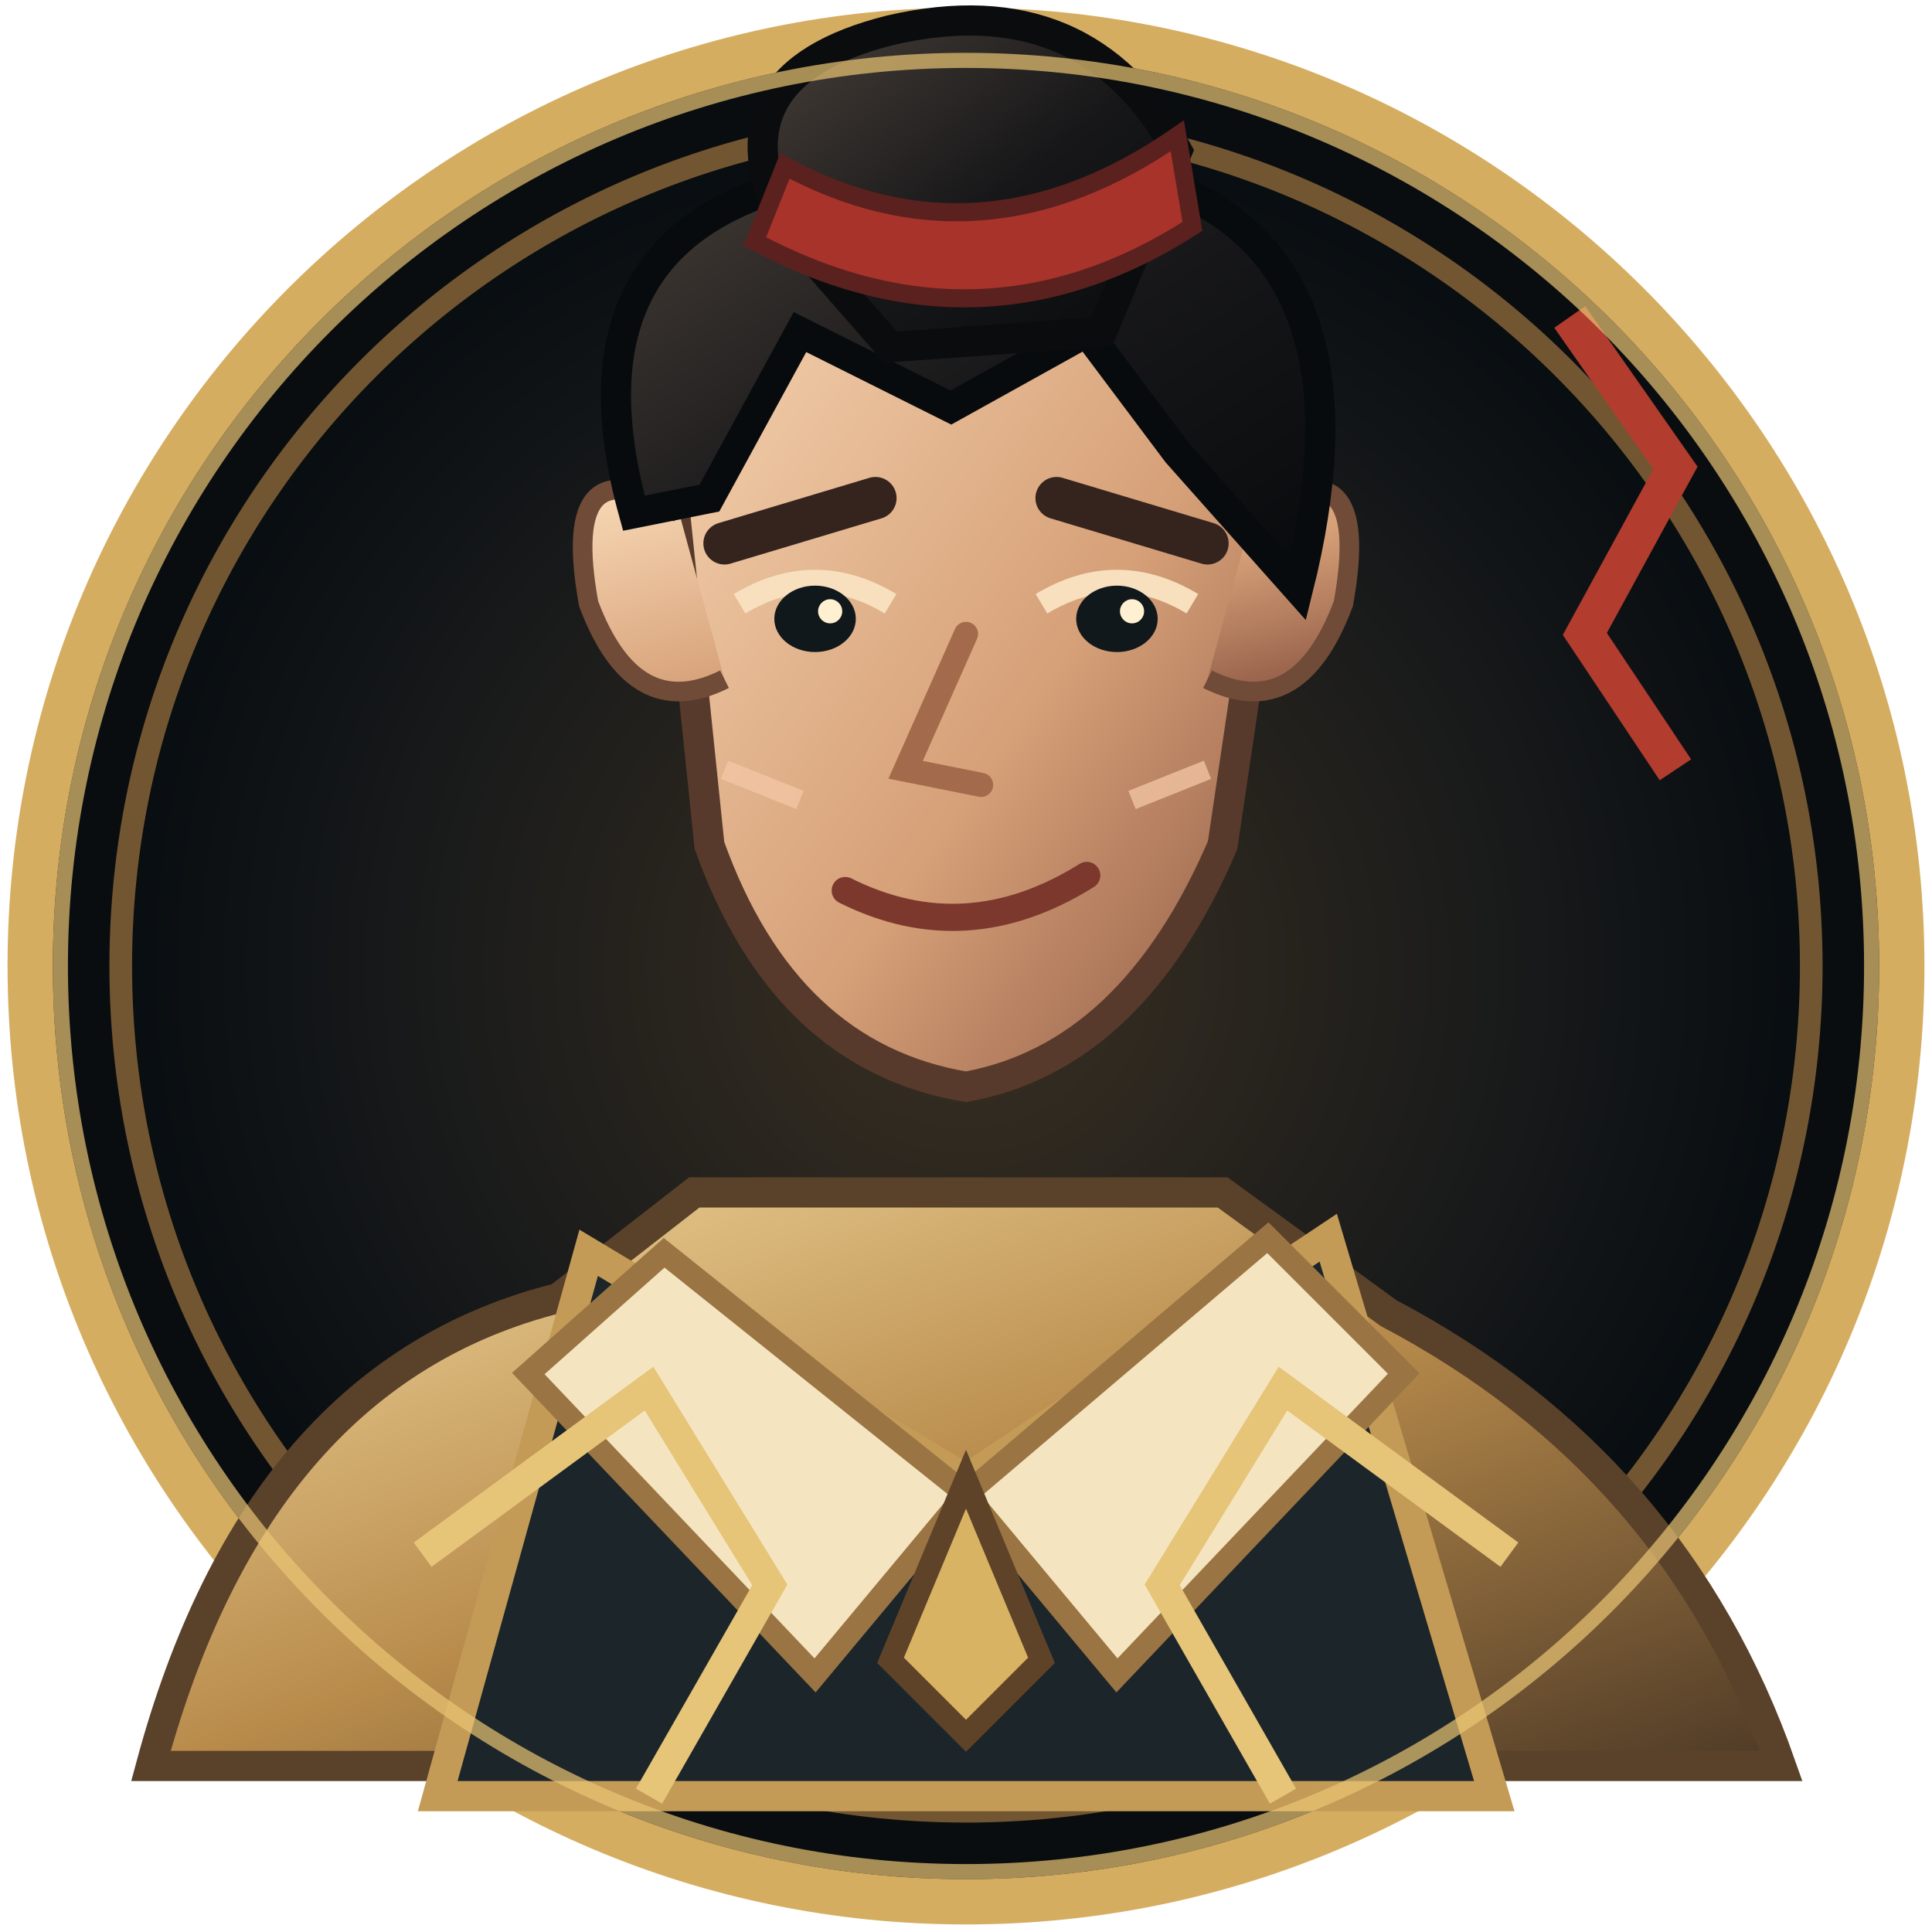
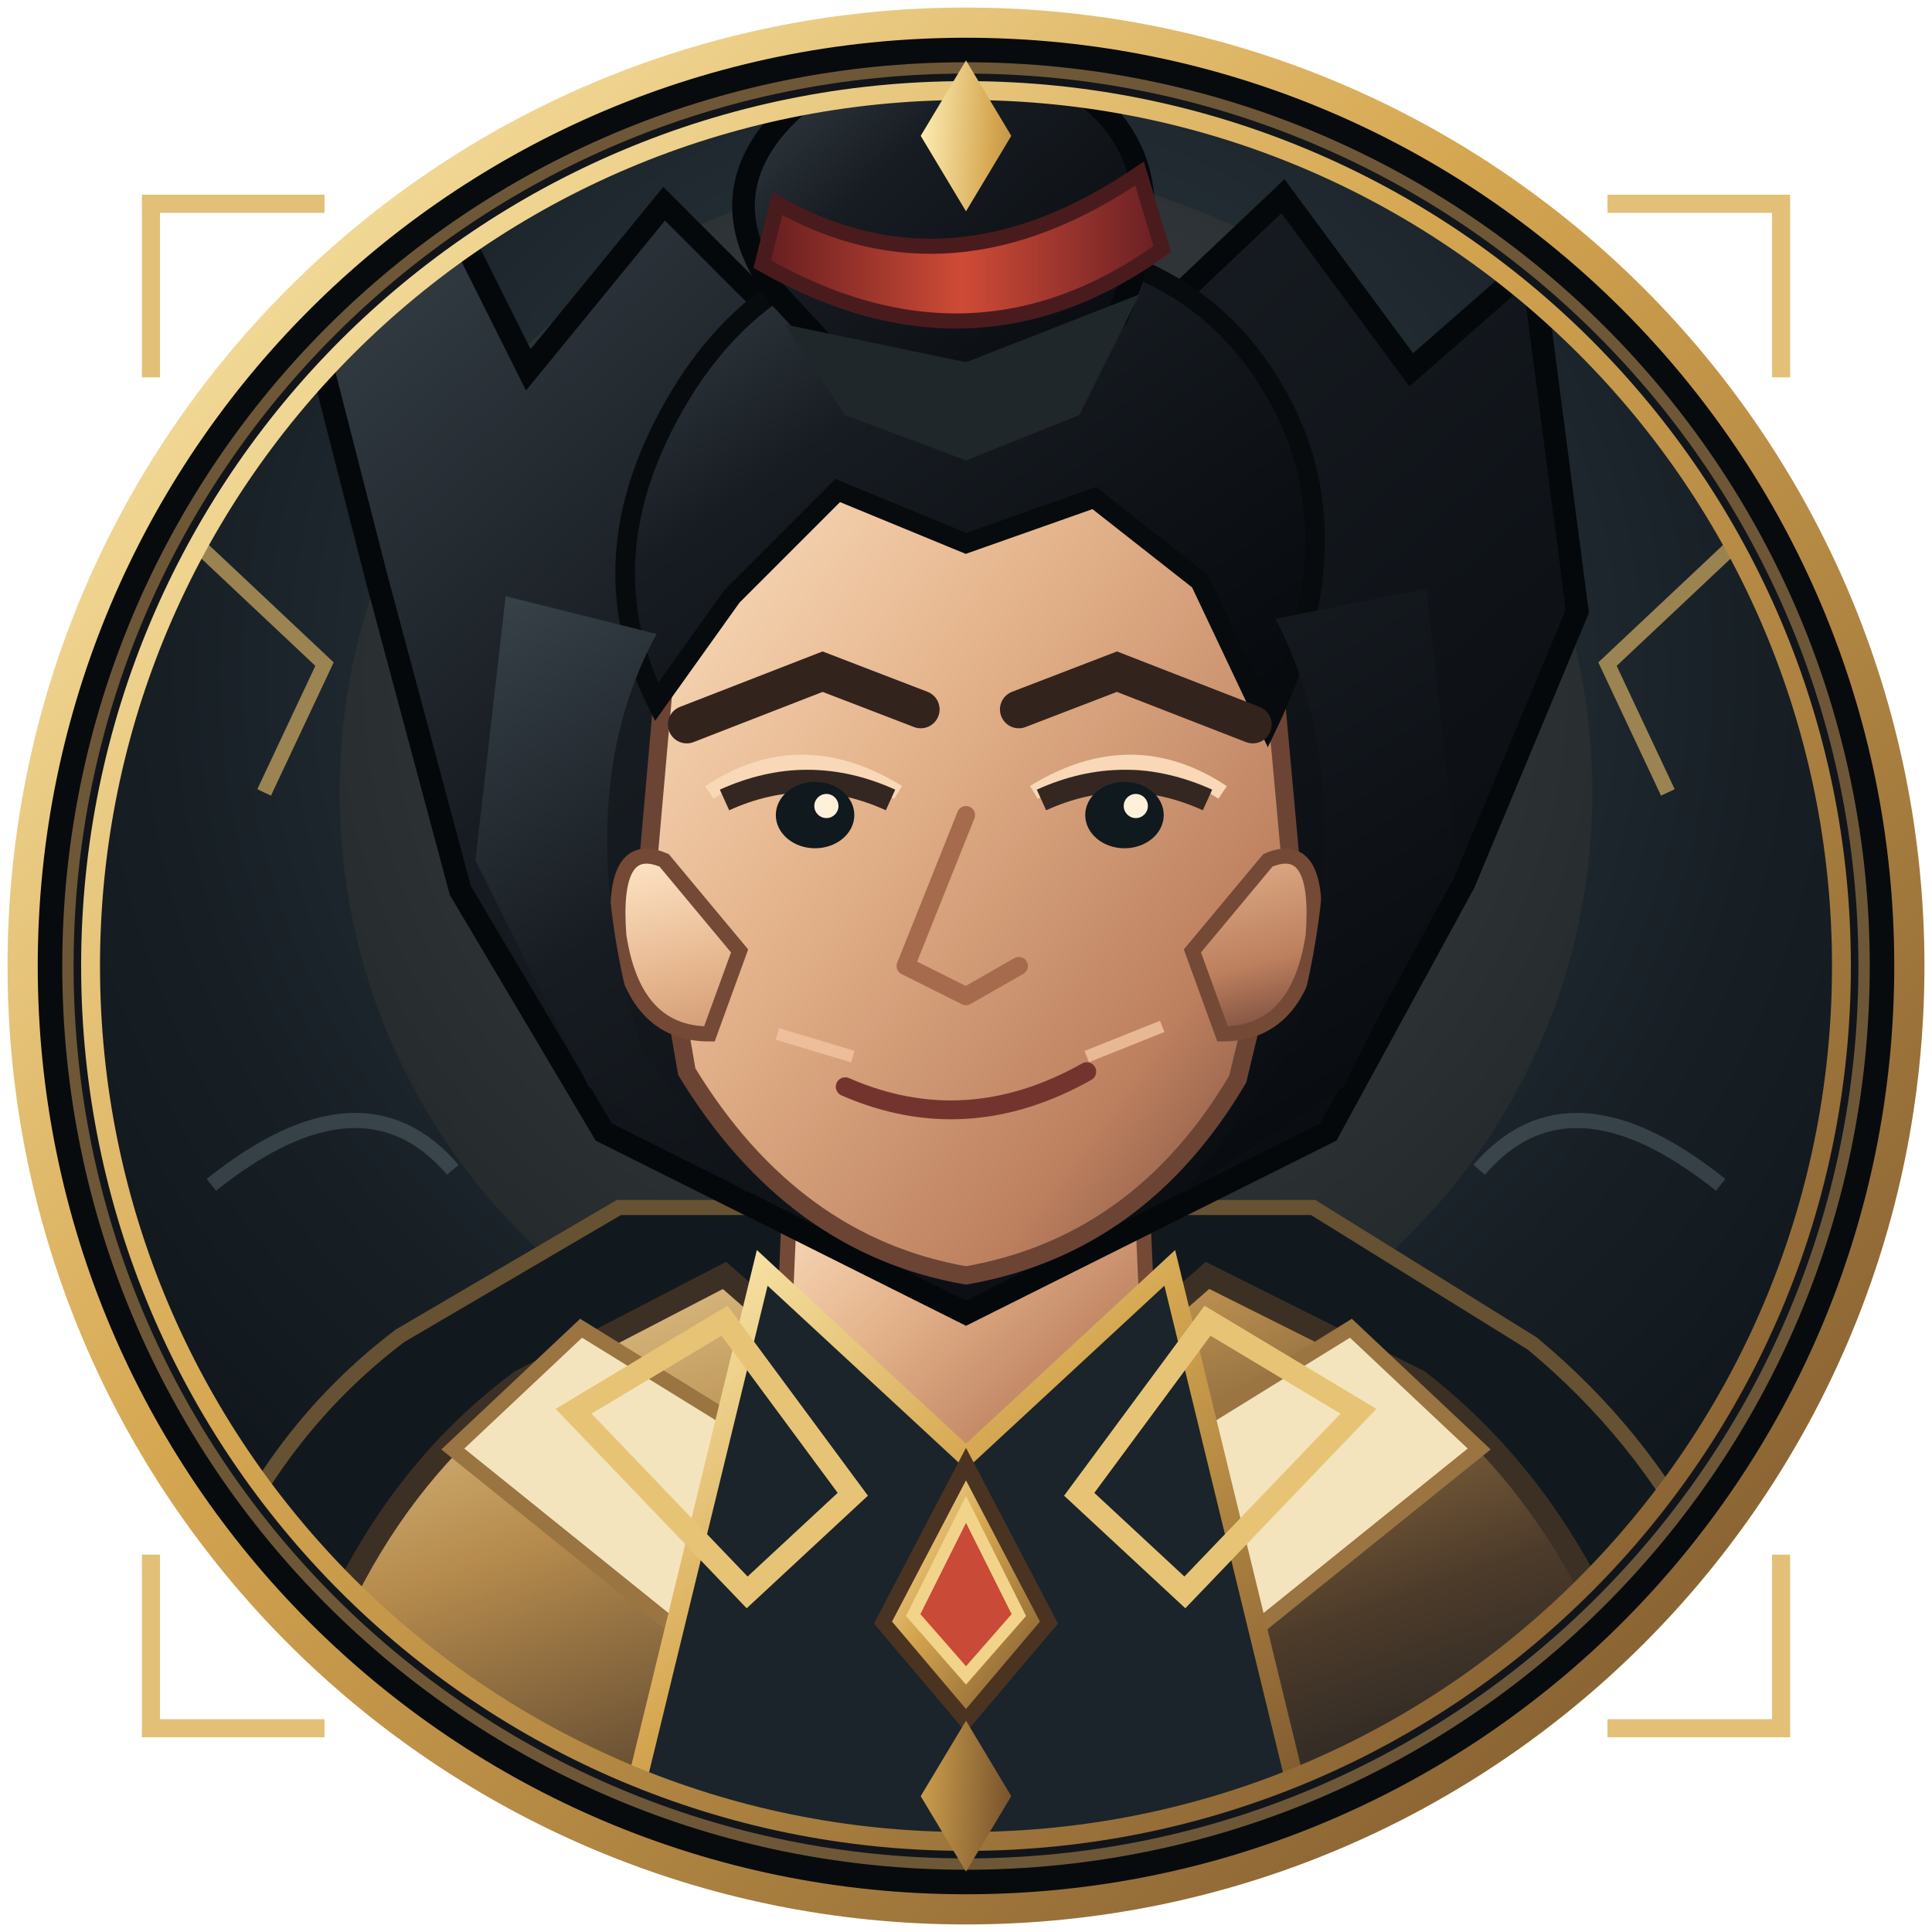
- <svg xmlns="http://www.w3.org/2000/svg" width="128" height="128" viewBox="0 0 128 128">
+ <svg xmlns="http://www.w3.org/2000/svg" width="256" height="256" viewBox="0 0 256 256">
  <defs>
-     <radialGradient id="bg">
-       <stop stop-color="#3a3022" />
-       <stop offset=".68" stop-color="#17191a" />
-       <stop offset="1" stop-color="#080d11" />
+     <clipPath id="portraitClip">
+       <circle cx="128" cy="128" r="116" />
+     </clipPath>
+     <radialGradient id="night" cx="50%" cy="35%" r="75%">
+       <stop stop-color="#35424a" />
+       <stop offset=".55" stop-color="#171f25" />
+       <stop offset="1" stop-color="#070b10" />
    </radialGradient>
+     <linearGradient id="gold" x1="0" y1="0" x2="1" y2="1">
+       <stop stop-color="#fff0b7" />
+       <stop offset=".42" stop-color="#d5a650" />
+       <stop offset="1" stop-color="#74502b" />
+     </linearGradient>
    <linearGradient id="skin" x1="0" y1="0" x2="1" y2="1">
-       <stop stop-color="#f8d9b6" />
-       <stop offset=".58" stop-color="#d6a078" />
-       <stop offset="1" stop-color="#8b5542" />
+       <stop stop-color="#ffe6c7" />
+       <stop offset=".38" stop-color="#e5b58d" />
+       <stop offset=".76" stop-color="#bd805f" />
+       <stop offset="1" stop-color="#704538" />
    </linearGradient>
    <linearGradient id="hair" x1="0" y1="0" x2="1" y2="1">
-       <stop stop-color="#494039" />
-       <stop offset=".55" stop-color="#171719" />
-       <stop offset="1" stop-color="#070a0c" />
+       <stop stop-color="#39434a" />
+       <stop offset=".35" stop-color="#171c22" />
+       <stop offset="1" stop-color="#05080c" />
    </linearGradient>
-     <linearGradient id="robe" x1="0" y1="0" x2="1" y2="1">
-       <stop stop-color="#f3d9a0" />
-       <stop offset=".5" stop-color="#b88b4b" />
-       <stop offset="1" stop-color="#4d3926" />
+     <linearGradient id="robe" x1="0" y1="0" x2=".85" y2="1">
+       <stop stop-color="#f0d9a1" />
+       <stop offset=".36" stop-color="#b68b4d" />
+       <stop offset=".72" stop-color="#4d3b2a" />
+       <stop offset="1" stop-color="#151c21" />
+     </linearGradient>
+     <linearGradient id="sash" x1="0" y1="0" x2="1" y2="0">
+       <stop stop-color="#641d20" />
+       <stop offset=".5" stop-color="#cf4b36" />
+       <stop offset="1" stop-color="#681f24" />
    </linearGradient>
  </defs>
-   <circle cx="64" cy="64" r="62" fill="#0a0d10" stroke="#d5ad61" stroke-width="3" />
-   <circle cx="64" cy="64" r="56" fill="url(#bg)" stroke="#725632" stroke-width="1.5" />
-   <path d="M10 117Q17 91 37 86L46 79H81L92 87Q111 97 118 117Z" fill="url(#robe)" stroke="#5a412a" stroke-width="2" />
-   <path d="M39 83L64 98L88 82L99 119H29Z" fill="#1c2529" stroke="#c39b56" stroke-width="2" />
-   <path d="M44 83L64 99L54 111L35 91Z M84 82L64 99L74 111L93 91Z" fill="#f4e4bf" stroke="#9a7442" stroke-width="1.5" />
-   <path d="M44 27Q48 13 64 13Q82 13 85 29L81 56Q75 70 64 72Q52 70 47 56Z" fill="url(#skin)" stroke="#583a2c" stroke-width="2" />
-   <path d="M45 34Q37 29 39 40Q42 48 48 45M83 34Q91 29 89 40Q86 48 80 45" fill="url(#skin)" stroke="#704b38" stroke-width="1.3" />
-   <path d="M42 34Q37 16 53 12Q66 4 79 13Q91 19 86 39L78 30L72 22L63 27L53 22L47 33Z" fill="url(#hair)" stroke="#080b0d" stroke-width="2" />
-   <path d="M52 15Q47 5 59 2Q72-1 78 10L73 22L59 23Z" fill="url(#hair)" stroke="#0a0c0e" stroke-width="2" />
-   <path d="M52 11Q65 18 78 9L79 15Q65 24 50 16Z" fill="#a8332b" stroke="#5b211e" stroke-width="1.2" />
-   <path d="M48 36L58 33M70 33L80 36" fill="none" stroke="#35231d" stroke-width="2.8" stroke-linecap="round" />
-   <path d="M49 40Q54 37 59 40M69 40Q74 37 79 40" fill="none" stroke="#f8e0bf" stroke-width="1.5" />
-   <ellipse cx="54" cy="41" rx="2.7" ry="2.2" fill="#11181b" />
-   <ellipse cx="74" cy="41" rx="2.7" ry="2.2" fill="#11181b" />
-   <circle cx="55" cy="40.5" r=".8" fill="#fff0d2" />
-   <circle cx="75" cy="40.5" r=".8" fill="#fff0d2" />
-   <path d="M64 42L60 51L65 52" fill="none" stroke="#a36a4b" stroke-width="1.6" stroke-linecap="round" />
-   <path d="M56 59Q64 63 72 58" fill="none" stroke="#7c382d" stroke-width="1.8" stroke-linecap="round" />
-   <path d="M48 51L53 53M75 53L80 51" stroke="#f4c7a5" stroke-width="1.3" opacity=".75" />
-   <path d="M28 103L43 92L51 105L43 119M100 103L85 92L77 105L85 119" fill="none" stroke="#e6c478" stroke-width="2" />
-   <path d="M64 98L59 110L64 115L69 110Z" fill="#d8b363" stroke="#5e4328" stroke-width="1.5" />
-   <path d="M104 21L111 31L105 42L111 51" fill="none" stroke="#b23c2e" stroke-width="2.5" />
-   <circle cx="64" cy="64" r="60" fill="none" stroke="#e9c574" stroke-width="1" opacity=".7" />
+   <circle cx="128" cy="128" r="125" fill="#080b0e" stroke="url(#gold)" stroke-width="4" />
+   <circle cx="128" cy="128" r="119" fill="#111519" stroke="#6e5737" stroke-width="1.5" />
+   <g clip-path="url(#portraitClip)">
+     <rect width="256" height="256" fill="url(#night)" />
+     <circle cx="128" cy="105" r="83" fill="#c29b55" opacity=".07" />
+     <path d="M20 244Q24 199 53 177L82 160H174L203 178Q232 202 237 244Z" fill="#11191f" stroke="#665132" stroke-width="2" />
+     <path d="M35 246Q42 203 69 183L96 169L128 197L160 169L188 183Q215 204 222 246Z" fill="url(#robe)" stroke="#3c3024" stroke-width="3" />
+     <path d="M77 176L111 197L96 221L60 192Z M179 176L145 197L160 221L196 192Z" fill="#f3e4bd" stroke="#9a7441" stroke-width="2" />
+     <path d="M105 151L104 174L128 198L152 174L151 151Z" fill="url(#skin)" stroke="#744936" stroke-width="2" />
+     <path d="M101 168L128 193L155 168L174 246H82Z" fill="#1a242a" stroke="url(#gold)" stroke-width="2.5" />
+     <path d="M128 194L117 215L128 228L139 215Z" fill="url(#gold)" stroke="#4a3321" stroke-width="2" />
+     <path d="M50 77L40 38L58 25L70 49L88 27L105 44L128 32L151 44L170 26L187 49L203 35L209 81L194 117L176 150L128 174L80 150L61 118Z" fill="url(#hair)" stroke="#05080b" stroke-width="3" />
+     <path d="M91 142L86 113L89 79Q96 56 128 55Q161 56 168 81L171 114L164 143Q151 165 128 169Q105 165 91 142Z" fill="url(#skin)" stroke="#6b4434" stroke-width="2.4" />
+     <path d="M87 93Q77 73 91 51Q104 31 128 32Q157 31 169 52Q180 71 168 96L159 77L145 66L128 72L111 65L97 79Z" fill="url(#hair)" stroke="#080b0d" stroke-width="2.6" />
+     <path d="M103 39Q92 24 108 12Q126 0 143 12Q157 22 148 42L137 54L116 53Z" fill="url(#hair)" stroke="#05080b" stroke-width="3" />
+     <path d="M103 27Q126 40 151 23L154 33Q129 51 101 35Z" fill="url(#sash)" stroke="#4a1b1d" stroke-width="2" />
+     <path d="M104 43L128 48L151 39L143 55L128 61L112 55Z" fill="#20272b" />
+     <path d="M91 96L109 89L122 94M135 94L148 89L166 96" fill="none" stroke="#33231d" stroke-width="5" stroke-linecap="round" />
+     <path d="M94 105Q106 97 119 105M137 105Q150 97 162 105" fill="none" stroke="#f8d8b7" stroke-width="2" />
+     <path d="M96 106Q107 101 118 106M138 106Q149 101 160 106" fill="none" stroke="#342721" stroke-width="3" />
+     <ellipse cx="108" cy="108" rx="5.2" ry="4.4" fill="#10191d" />
+     <ellipse cx="149" cy="108" rx="5.2" ry="4.4" fill="#10191d" />
+     <circle cx="109.5" cy="106.8" r="1.6" fill="#fff1d9" />
+     <circle cx="150.5" cy="106.8" r="1.6" fill="#fff1d9" />
+     <path d="M128 108L120 128L128 132L135 128" fill="none" stroke="#a66b4d" stroke-width="2.4" stroke-linecap="round" stroke-linejoin="round" />
+     <path d="M112 144Q128 151 144 142" fill="none" stroke="#74342e" stroke-width="2.5" stroke-linecap="round" />
+     <path d="M103 137L113 140M144 140L154 136" fill="none" stroke="#f2c4a0" stroke-width="1.6" opacity=".8" />
+     <path d="M88 114Q81 111 82 124Q84 137 94 137L98 126Z M168 114Q175 111 174 124Q172 137 162 137L158 126Z" fill="url(#skin)" stroke="#744936" stroke-width="2" />
+     <path d="M87 84Q75 106 85 139L99 158L78 144L63 114L67 79Z M169 82Q181 105 171 139L157 158L178 144L193 114L189 78Z" fill="url(#hair)" />
+     <path d="M76 187L96 175L113 198L99 211Z M180 187L160 175L143 198L157 211Z" fill="none" stroke="#e7c475" stroke-width="3" />
+     <path d="M128 200L121 214L128 222L135 214Z" fill="#c94a37" stroke="#f1d38a" stroke-width="1.6" />
+     <path d="M26 72L43 88L35 105M230 72L213 88L221 105" fill="none" stroke="#d2ad62" stroke-width="2" opacity=".7" />
+     <path d="M28 157Q48 141 60 155M228 157Q208 141 196 155" fill="none" stroke="#72848a" stroke-width="2" opacity=".35" />
+   </g>
+   <circle cx="128" cy="128" r="116" fill="none" stroke="url(#gold)" stroke-width="2.5" />
+   <path d="M20 50L20 27L43 27M213 27L236 27L236 50M20 206L20 229L43 229M213 229L236 229L236 206" fill="none" stroke="#e2c078" stroke-width="2.4" />
+   <path d="M128 8L134 18L128 28L122 18Z M128 228L134 238L128 248L122 238Z" fill="url(#gold)" />
</svg>
